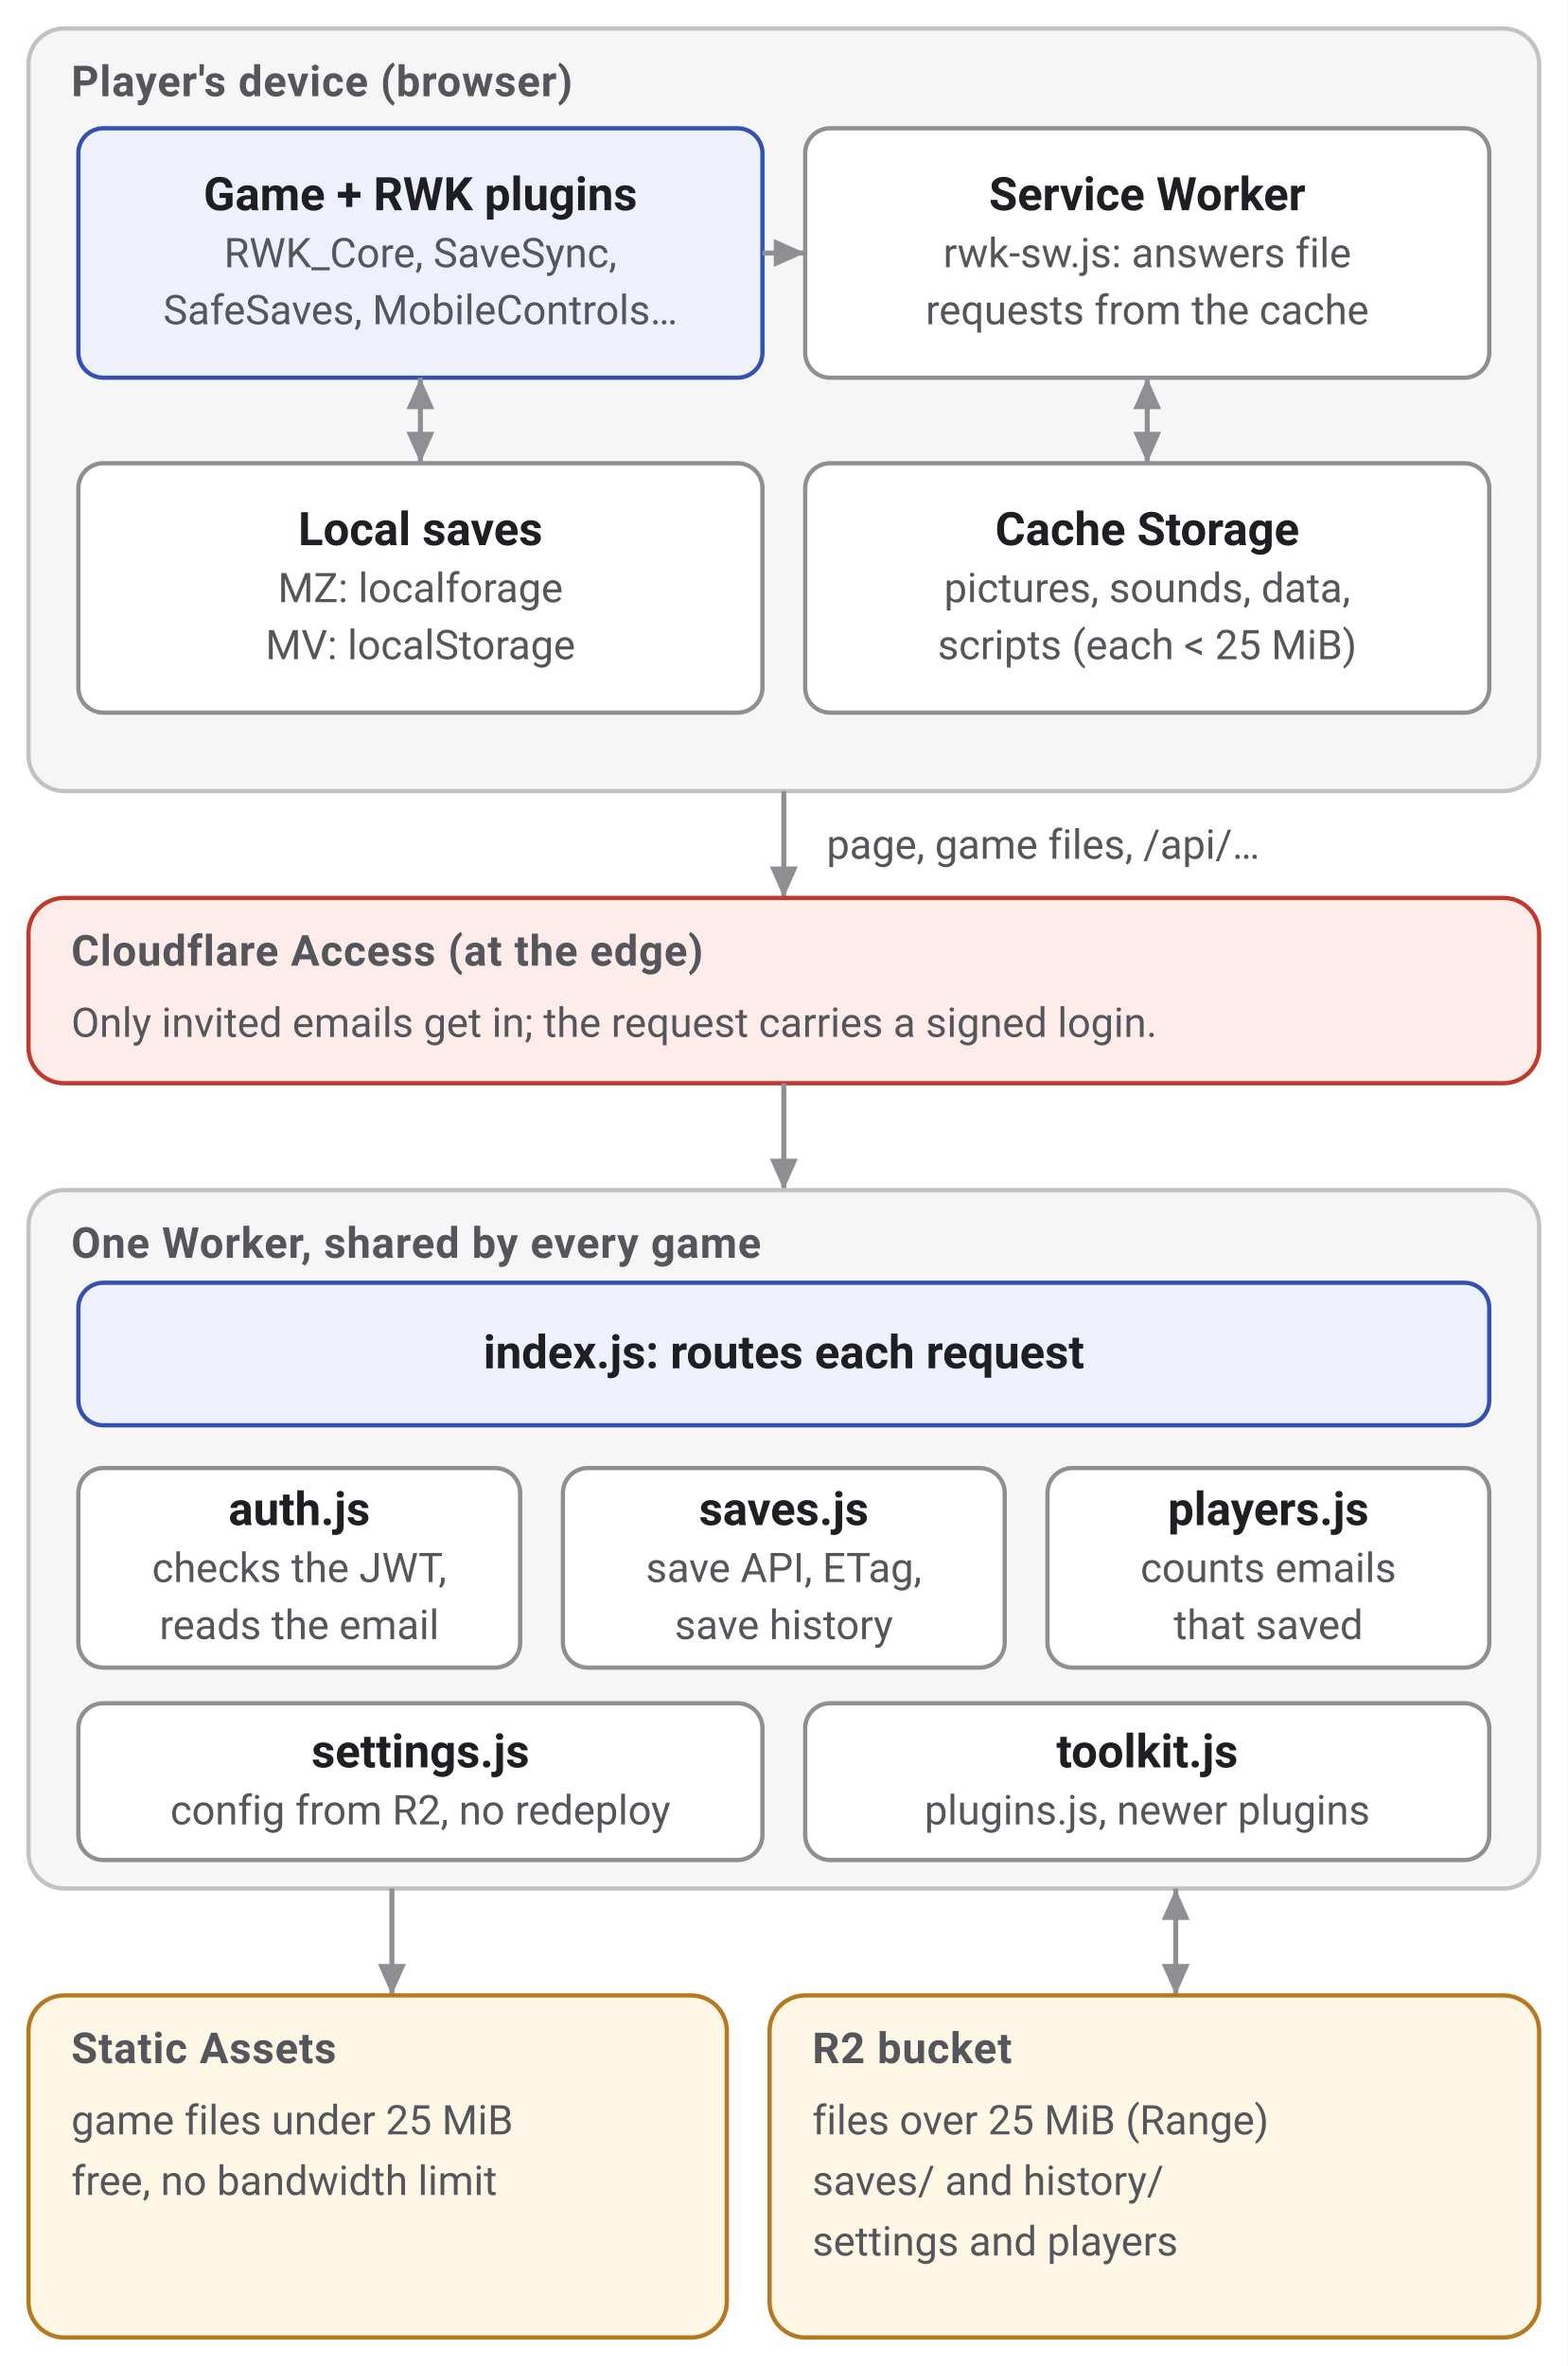
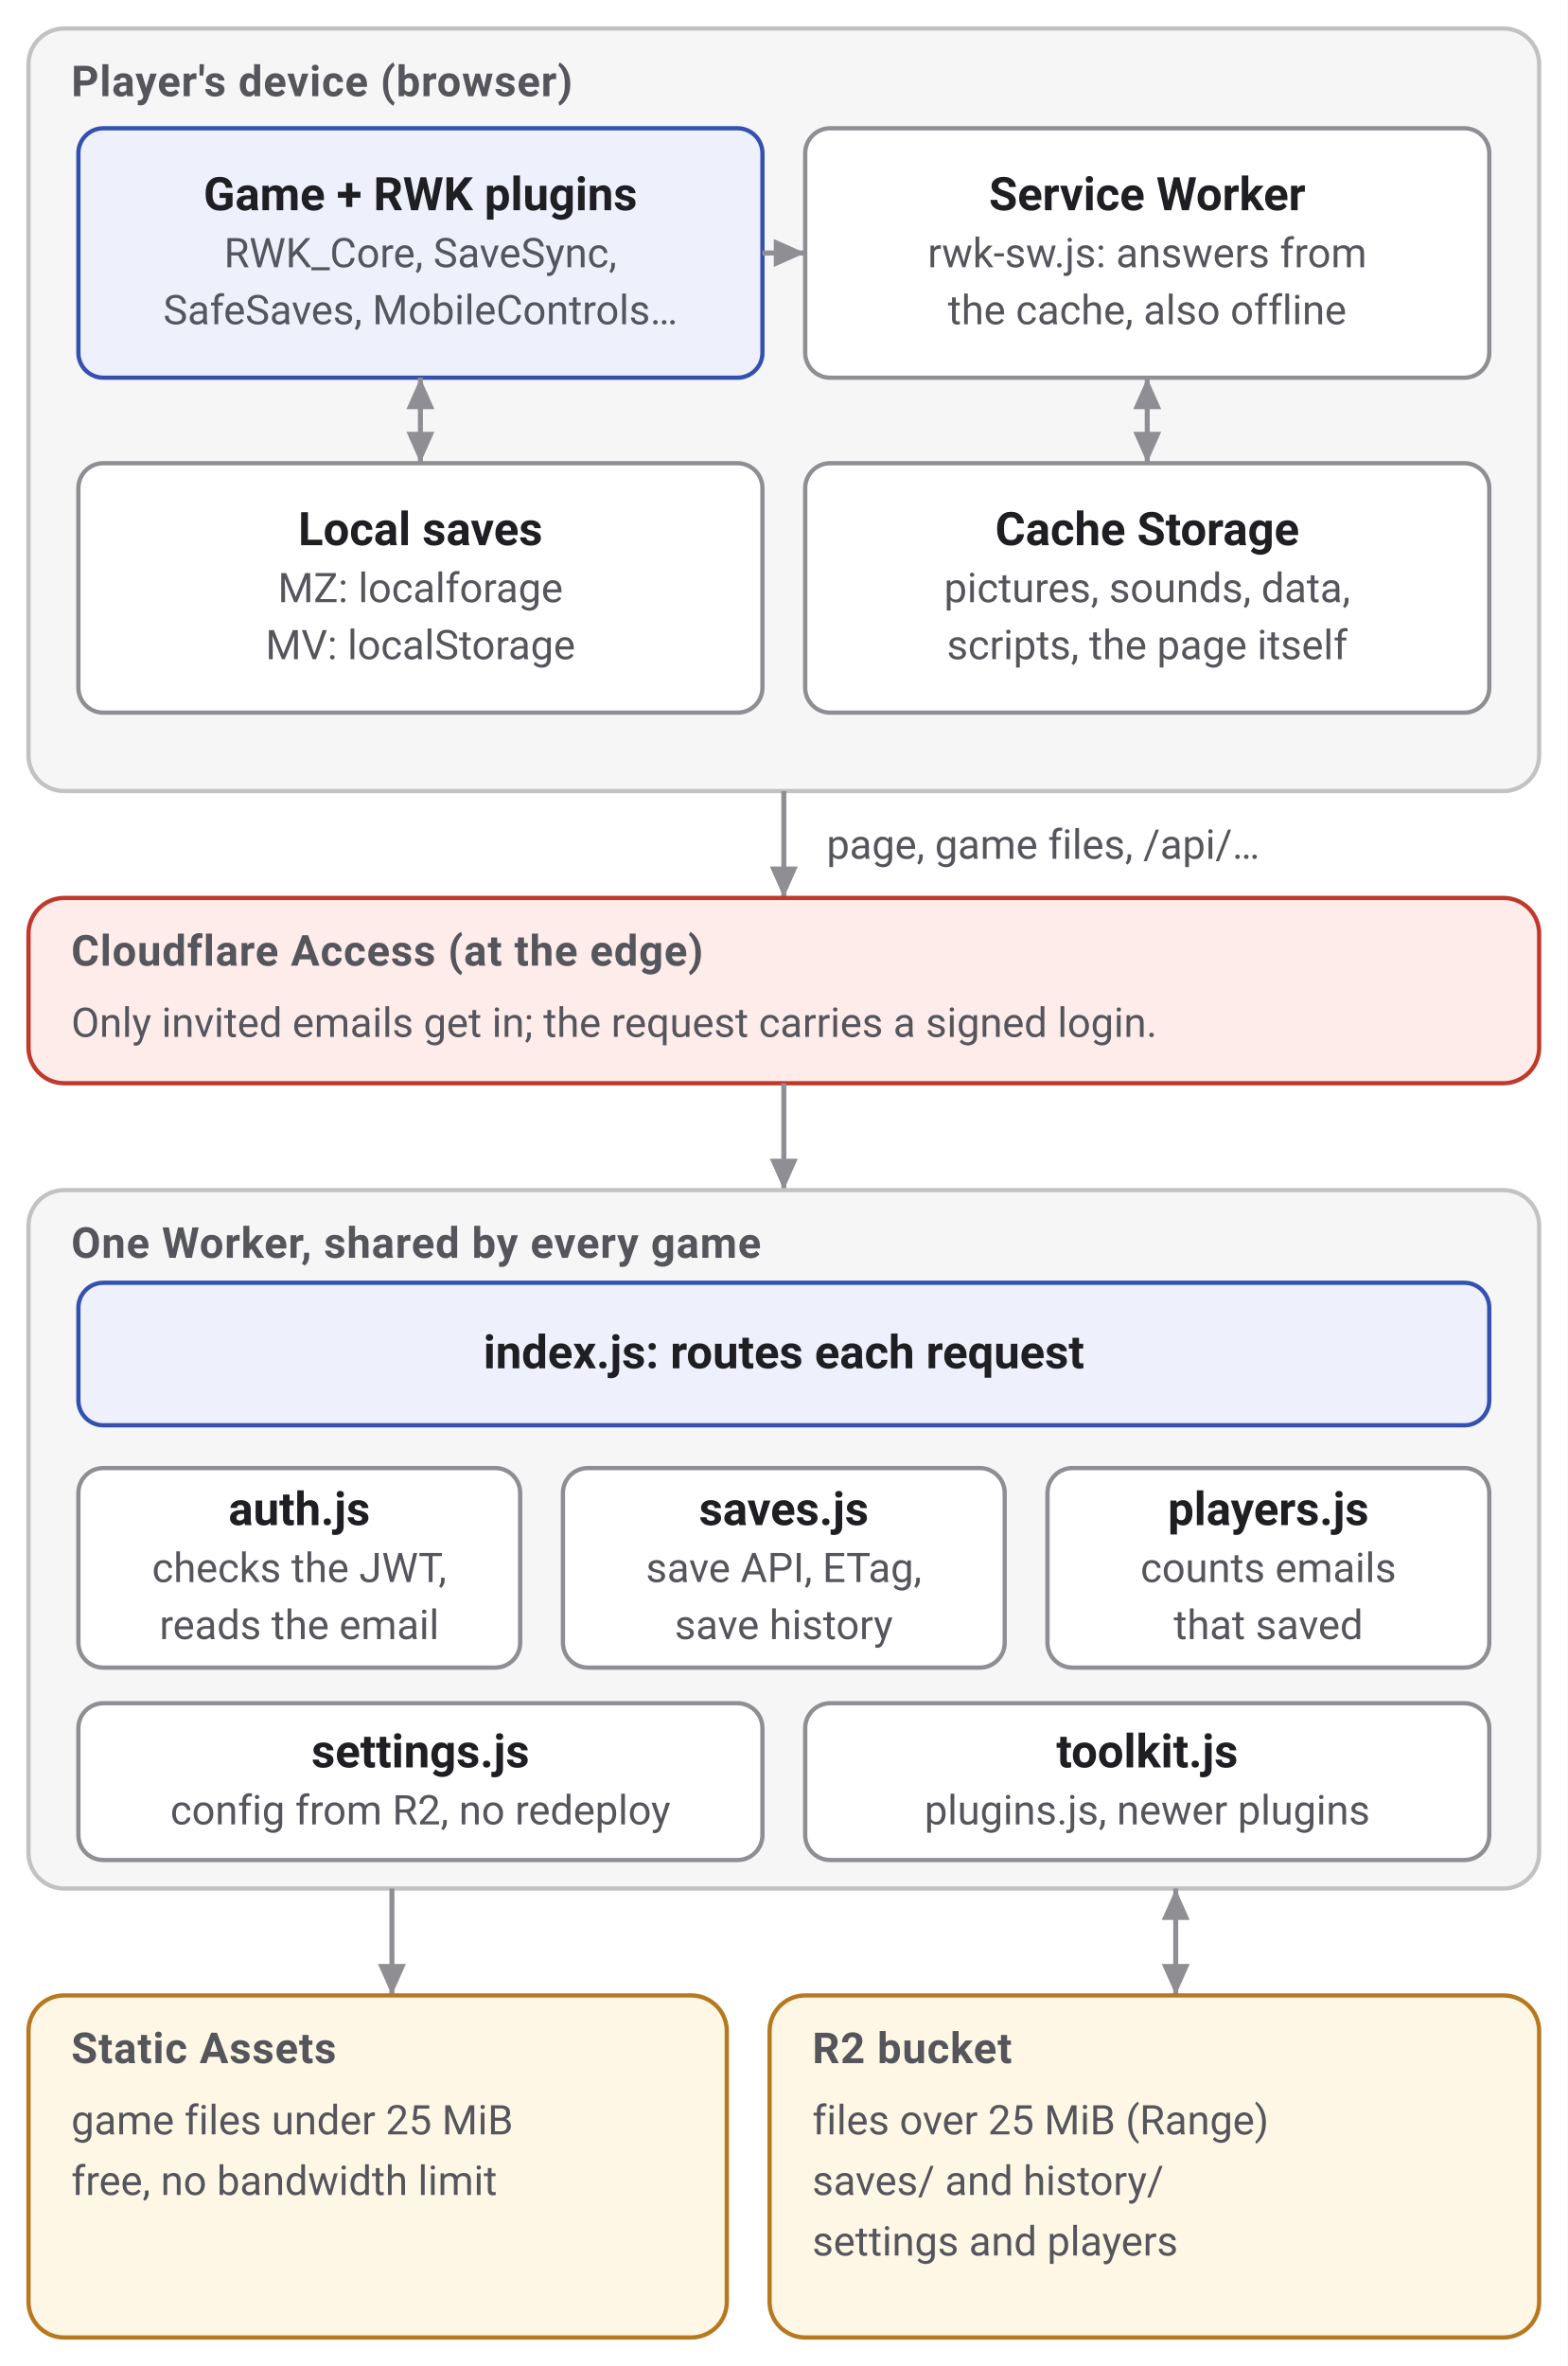
<svg xmlns="http://www.w3.org/2000/svg" viewBox="0 0 440 664" role="img" aria-labelledby="t d">
  <defs>
    <marker id="ah" viewBox="0 0 10 10" refX="9" refY="5" markerWidth="7" markerHeight="7" orient="auto-start-reverse">
      <path d="M0 1 L9 5 L0 9 z" fill="#8e8e93" />
    </marker>
  </defs>
  <style>
text{font-family:system-ui,-apple-system,"Segoe UI",Roboto,"Helvetica Neue",Arial,sans-serif;fill:#1f1f23;font-size:13px}
.s{fill:#55555c;font-size:11.5px}.b{font-weight:600}.z{font-size:12px;font-weight:600;fill:#55555c;letter-spacing:.02em}
.m{text-anchor:middle}.e{text-anchor:end}
</style>
  <rect width="440" height="664" fill="#ffffff" />
  <rect x="8" y="8" width="424" height="214" rx="10" fill="#f6f6f7" stroke="#c2c2c4" stroke-width="1.2" />
  <text class="z" x="20" y="27">Player's device (browser)</text>
  <rect x="22" y="36" width="192" height="70" rx="7" fill="#eef1fb" stroke="#3451b2" stroke-width="1.2" />
  <text class="b m" x="118" y="59">Game + RWK plugins</text>
  <text class="s m" x="118" y="75">RWK_Core, SaveSync,</text>
  <text class="s m" x="118" y="91">SafeSaves, MobileControls…</text>
  <rect x="226" y="36" width="192" height="70" rx="7" fill="#ffffff" stroke="#8e8e93" stroke-width="1.2" />
  <text class="b m" x="322" y="59">Service Worker</text>
-   <text class="s m" x="322" y="75">rwk-sw.js: answers file</text>
-   <text class="s m" x="322" y="91">requests from the cache</text>
+   <text class="s m" x="322" y="75">rwk-sw.js: answers from</text>
+   <text class="s m" x="322" y="91">the cache, also offline</text>
  <rect x="22" y="130" width="192" height="70" rx="7" fill="#ffffff" stroke="#8e8e93" stroke-width="1.2" />
  <text class="b m" x="118" y="153">Local saves</text>
  <text class="s m" x="118" y="169">MZ: localforage</text>
  <text class="s m" x="118" y="185">MV: localStorage</text>
  <rect x="226" y="130" width="192" height="70" rx="7" fill="#ffffff" stroke="#8e8e93" stroke-width="1.2" />
  <text class="b m" x="322" y="153">Cache Storage</text>
  <text class="s m" x="322" y="169">pictures, sounds, data,</text>
-   <text class="s m" x="322" y="185">scripts (each &lt; 25 MiB)</text>
+   <text class="s m" x="322" y="185">scripts, the page itself</text>
  <path d="M118 106 L118 130" fill="none" stroke="#8e8e93" stroke-width="1.4" marker-end="url(#ah)" marker-start="url(#ah)" />
  <path d="M214 71 L226 71" fill="none" stroke="#8e8e93" stroke-width="1.4" marker-end="url(#ah)" />
  <path d="M322 106 L322 130" fill="none" stroke="#8e8e93" stroke-width="1.4" marker-end="url(#ah)" marker-start="url(#ah)" />
  <path d="M220 222 L220 252" fill="none" stroke="#8e8e93" stroke-width="1.4" marker-end="url(#ah)" />
  <text class="s" x="232" y="241">page, game files, /api/…</text>
  <rect x="8" y="252" width="424" height="52" rx="10" fill="#fdecea" stroke="#c0392b" stroke-width="1.2" />
  <text class="z" x="20" y="271">Cloudflare Access (at the edge)</text>
  <text class="s" x="20" y="291">Only invited emails get in; the request carries a signed login.</text>
  <path d="M220 304 L220 334" fill="none" stroke="#8e8e93" stroke-width="1.4" marker-end="url(#ah)" />
  <rect x="8" y="334" width="424" height="196" rx="10" fill="#f6f6f7" stroke="#c2c2c4" stroke-width="1.2" />
  <text class="z" x="20" y="353">One Worker, shared by every game</text>
  <rect x="22" y="360" width="396" height="40" rx="7" fill="#eef1fb" stroke="#3451b2" stroke-width="1.2" />
  <text class="b m" x="220" y="384">index.js: routes each request</text>
  <rect x="22" y="412" width="124" height="56" rx="7" fill="#ffffff" stroke="#8e8e93" stroke-width="1.2" />
  <text class="b m" x="84" y="428">auth.js</text>
  <text class="s m" x="84" y="444">checks the JWT,</text>
  <text class="s m" x="84" y="460">reads the email</text>
  <rect x="158" y="412" width="124" height="56" rx="7" fill="#ffffff" stroke="#8e8e93" stroke-width="1.2" />
  <text class="b m" x="220" y="428">saves.js</text>
  <text class="s m" x="220" y="444">save API, ETag,</text>
  <text class="s m" x="220" y="460">save history</text>
  <rect x="294" y="412" width="124" height="56" rx="7" fill="#ffffff" stroke="#8e8e93" stroke-width="1.2" />
  <text class="b m" x="356" y="428">players.js</text>
  <text class="s m" x="356" y="444">counts emails</text>
  <text class="s m" x="356" y="460">that saved</text>
  <rect x="22" y="478" width="192" height="44" rx="7" fill="#ffffff" stroke="#8e8e93" stroke-width="1.2" />
  <text class="b m" x="118" y="496">settings.js</text>
  <text class="s m" x="118" y="512">config from R2, no redeploy</text>
  <rect x="226" y="478" width="192" height="44" rx="7" fill="#ffffff" stroke="#8e8e93" stroke-width="1.2" />
  <text class="b m" x="322" y="496">toolkit.js</text>
  <text class="s m" x="322" y="512">plugins.js, newer plugins</text>
  <path d="M110 530 L110 560" fill="none" stroke="#8e8e93" stroke-width="1.4" marker-end="url(#ah)" />
  <path d="M330 530 L330 560" fill="none" stroke="#8e8e93" stroke-width="1.4" marker-end="url(#ah)" marker-start="url(#ah)" />
  <rect x="8" y="560" width="196" height="96" rx="10" fill="#fff7e6" stroke="#b7791f" stroke-width="1.2" />
  <text class="z" x="20" y="579">Static Assets</text>
  <text class="s" x="20" y="599">game files under 25 MiB</text>
  <text class="s" x="20" y="616">free, no bandwidth limit</text>
  <rect x="216" y="560" width="216" height="96" rx="10" fill="#fff7e6" stroke="#b7791f" stroke-width="1.2" />
  <text class="z" x="228" y="579">R2 bucket</text>
  <text class="s" x="228" y="599">files over 25 MiB (Range)</text>
  <text class="s" x="228" y="616">saves/ and history/</text>
  <text class="s" x="228" y="633">settings and players</text>
</svg>
